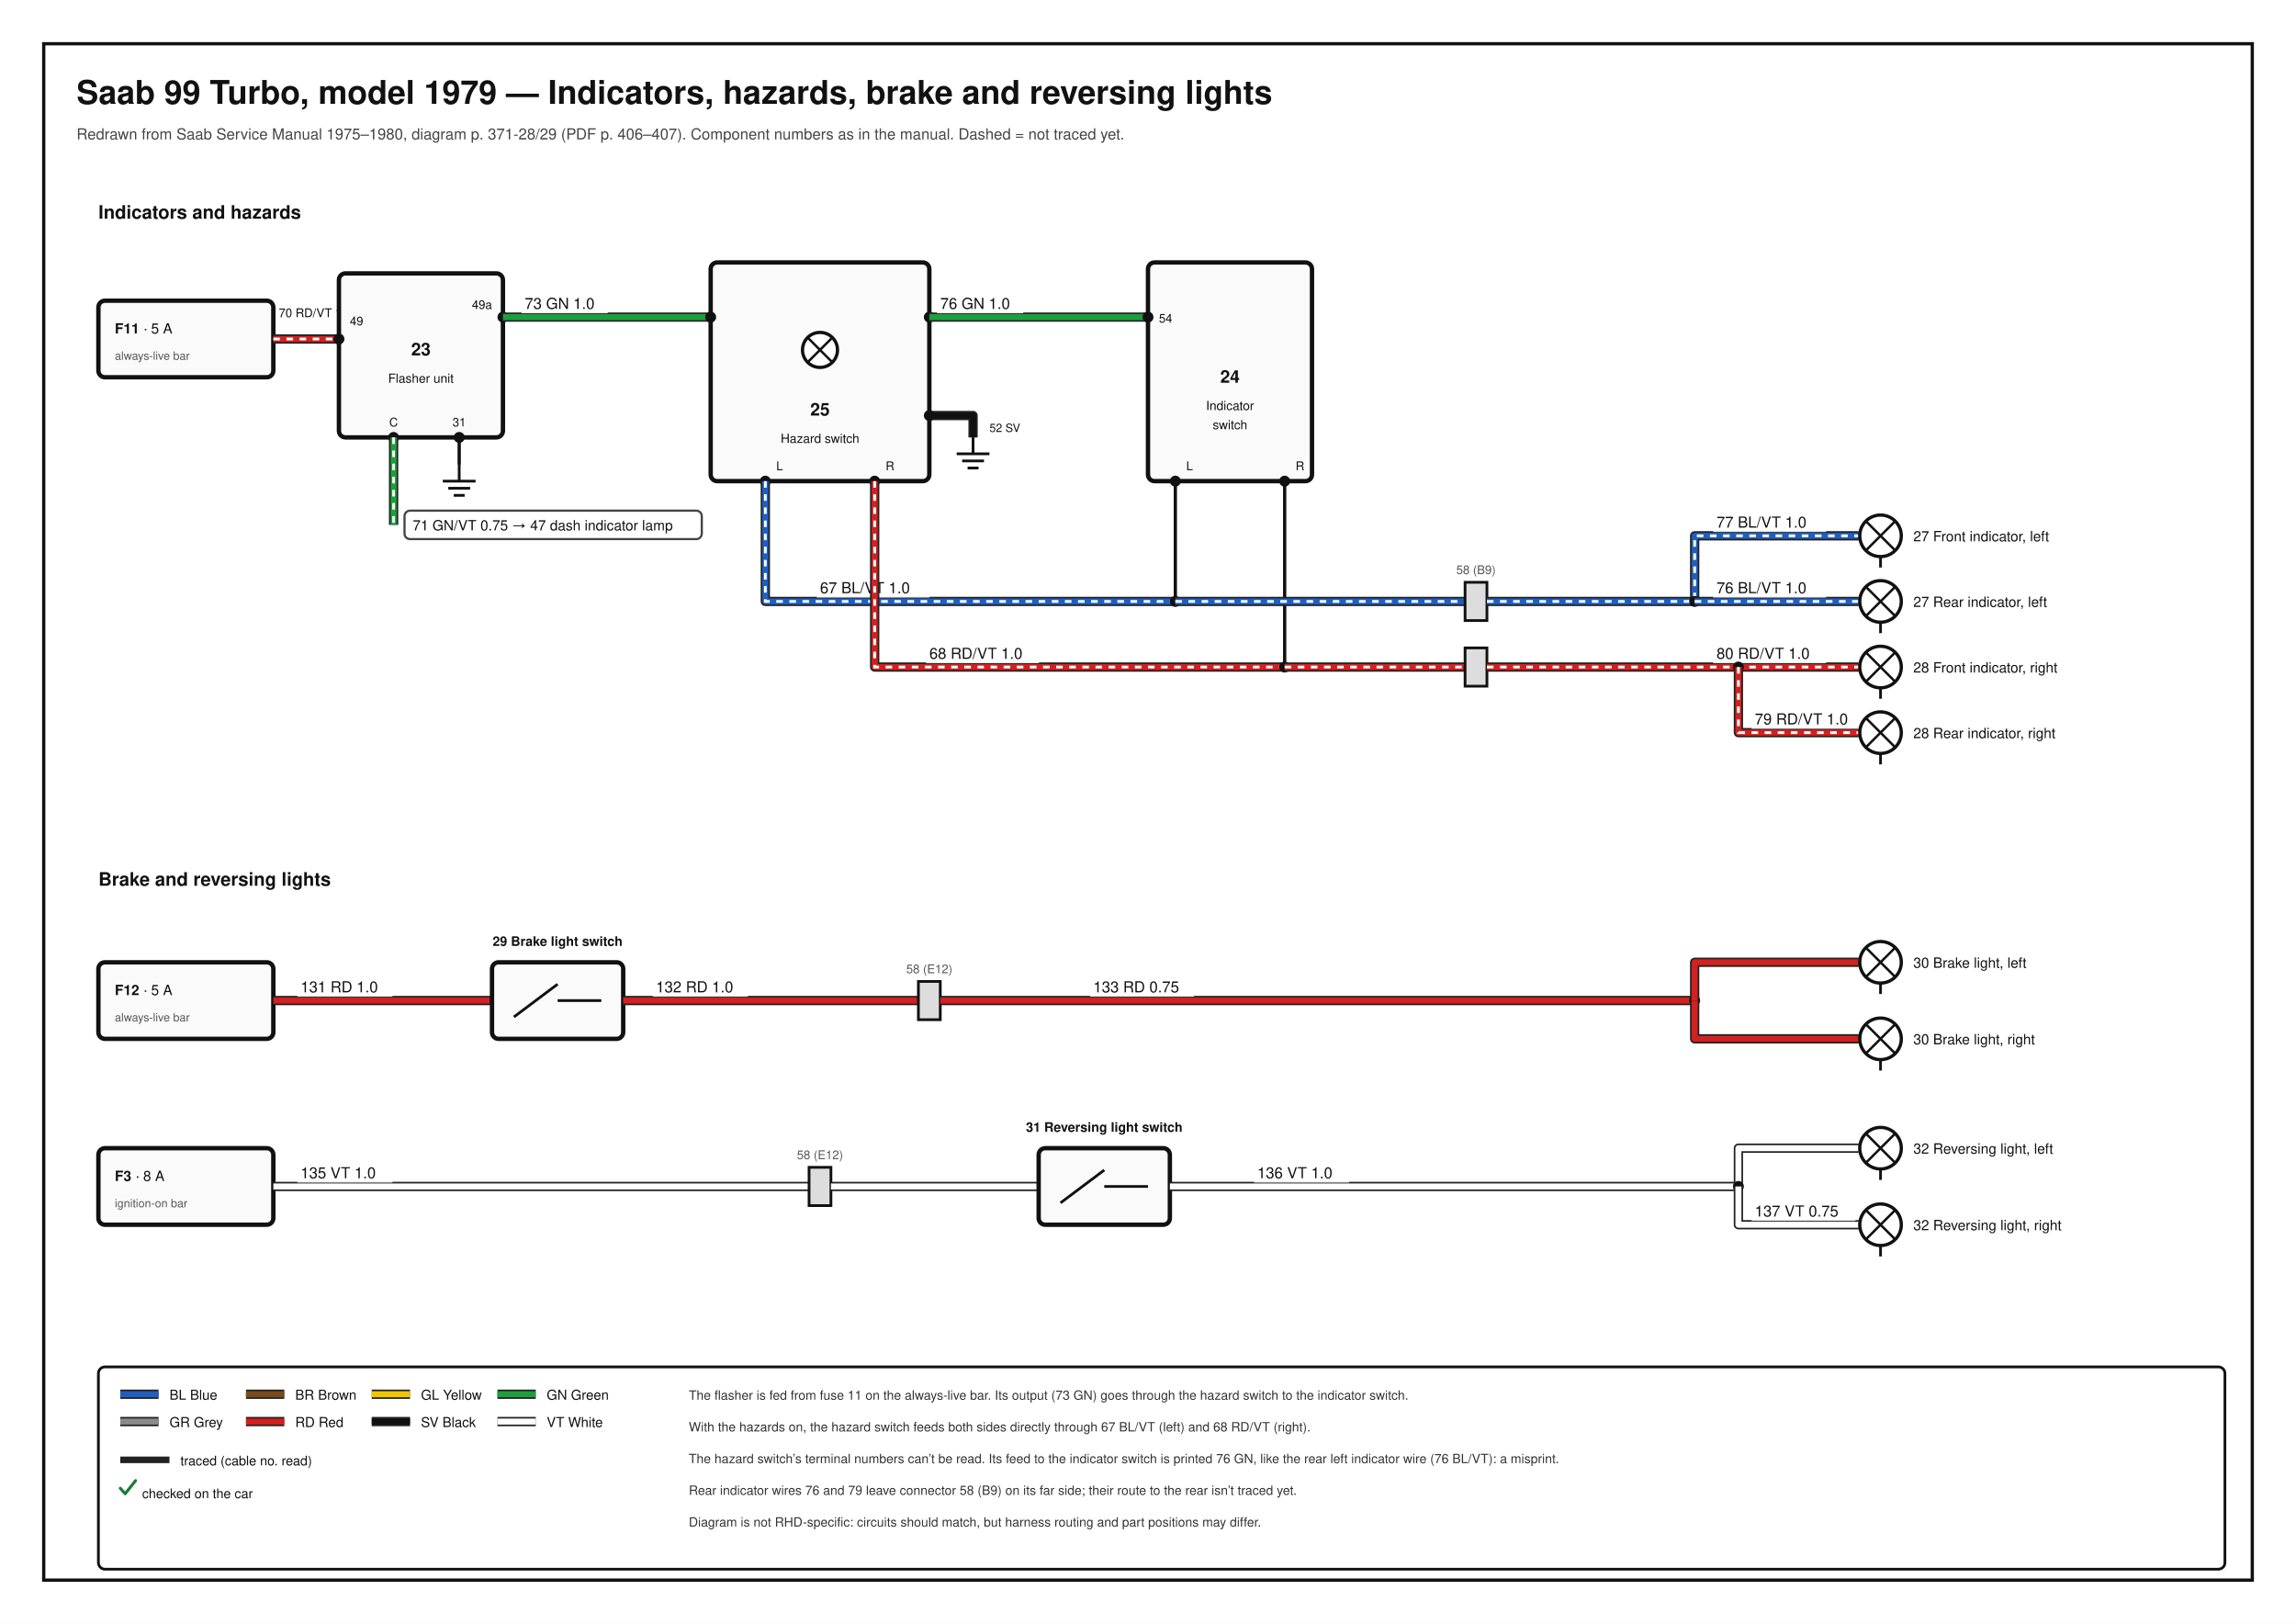
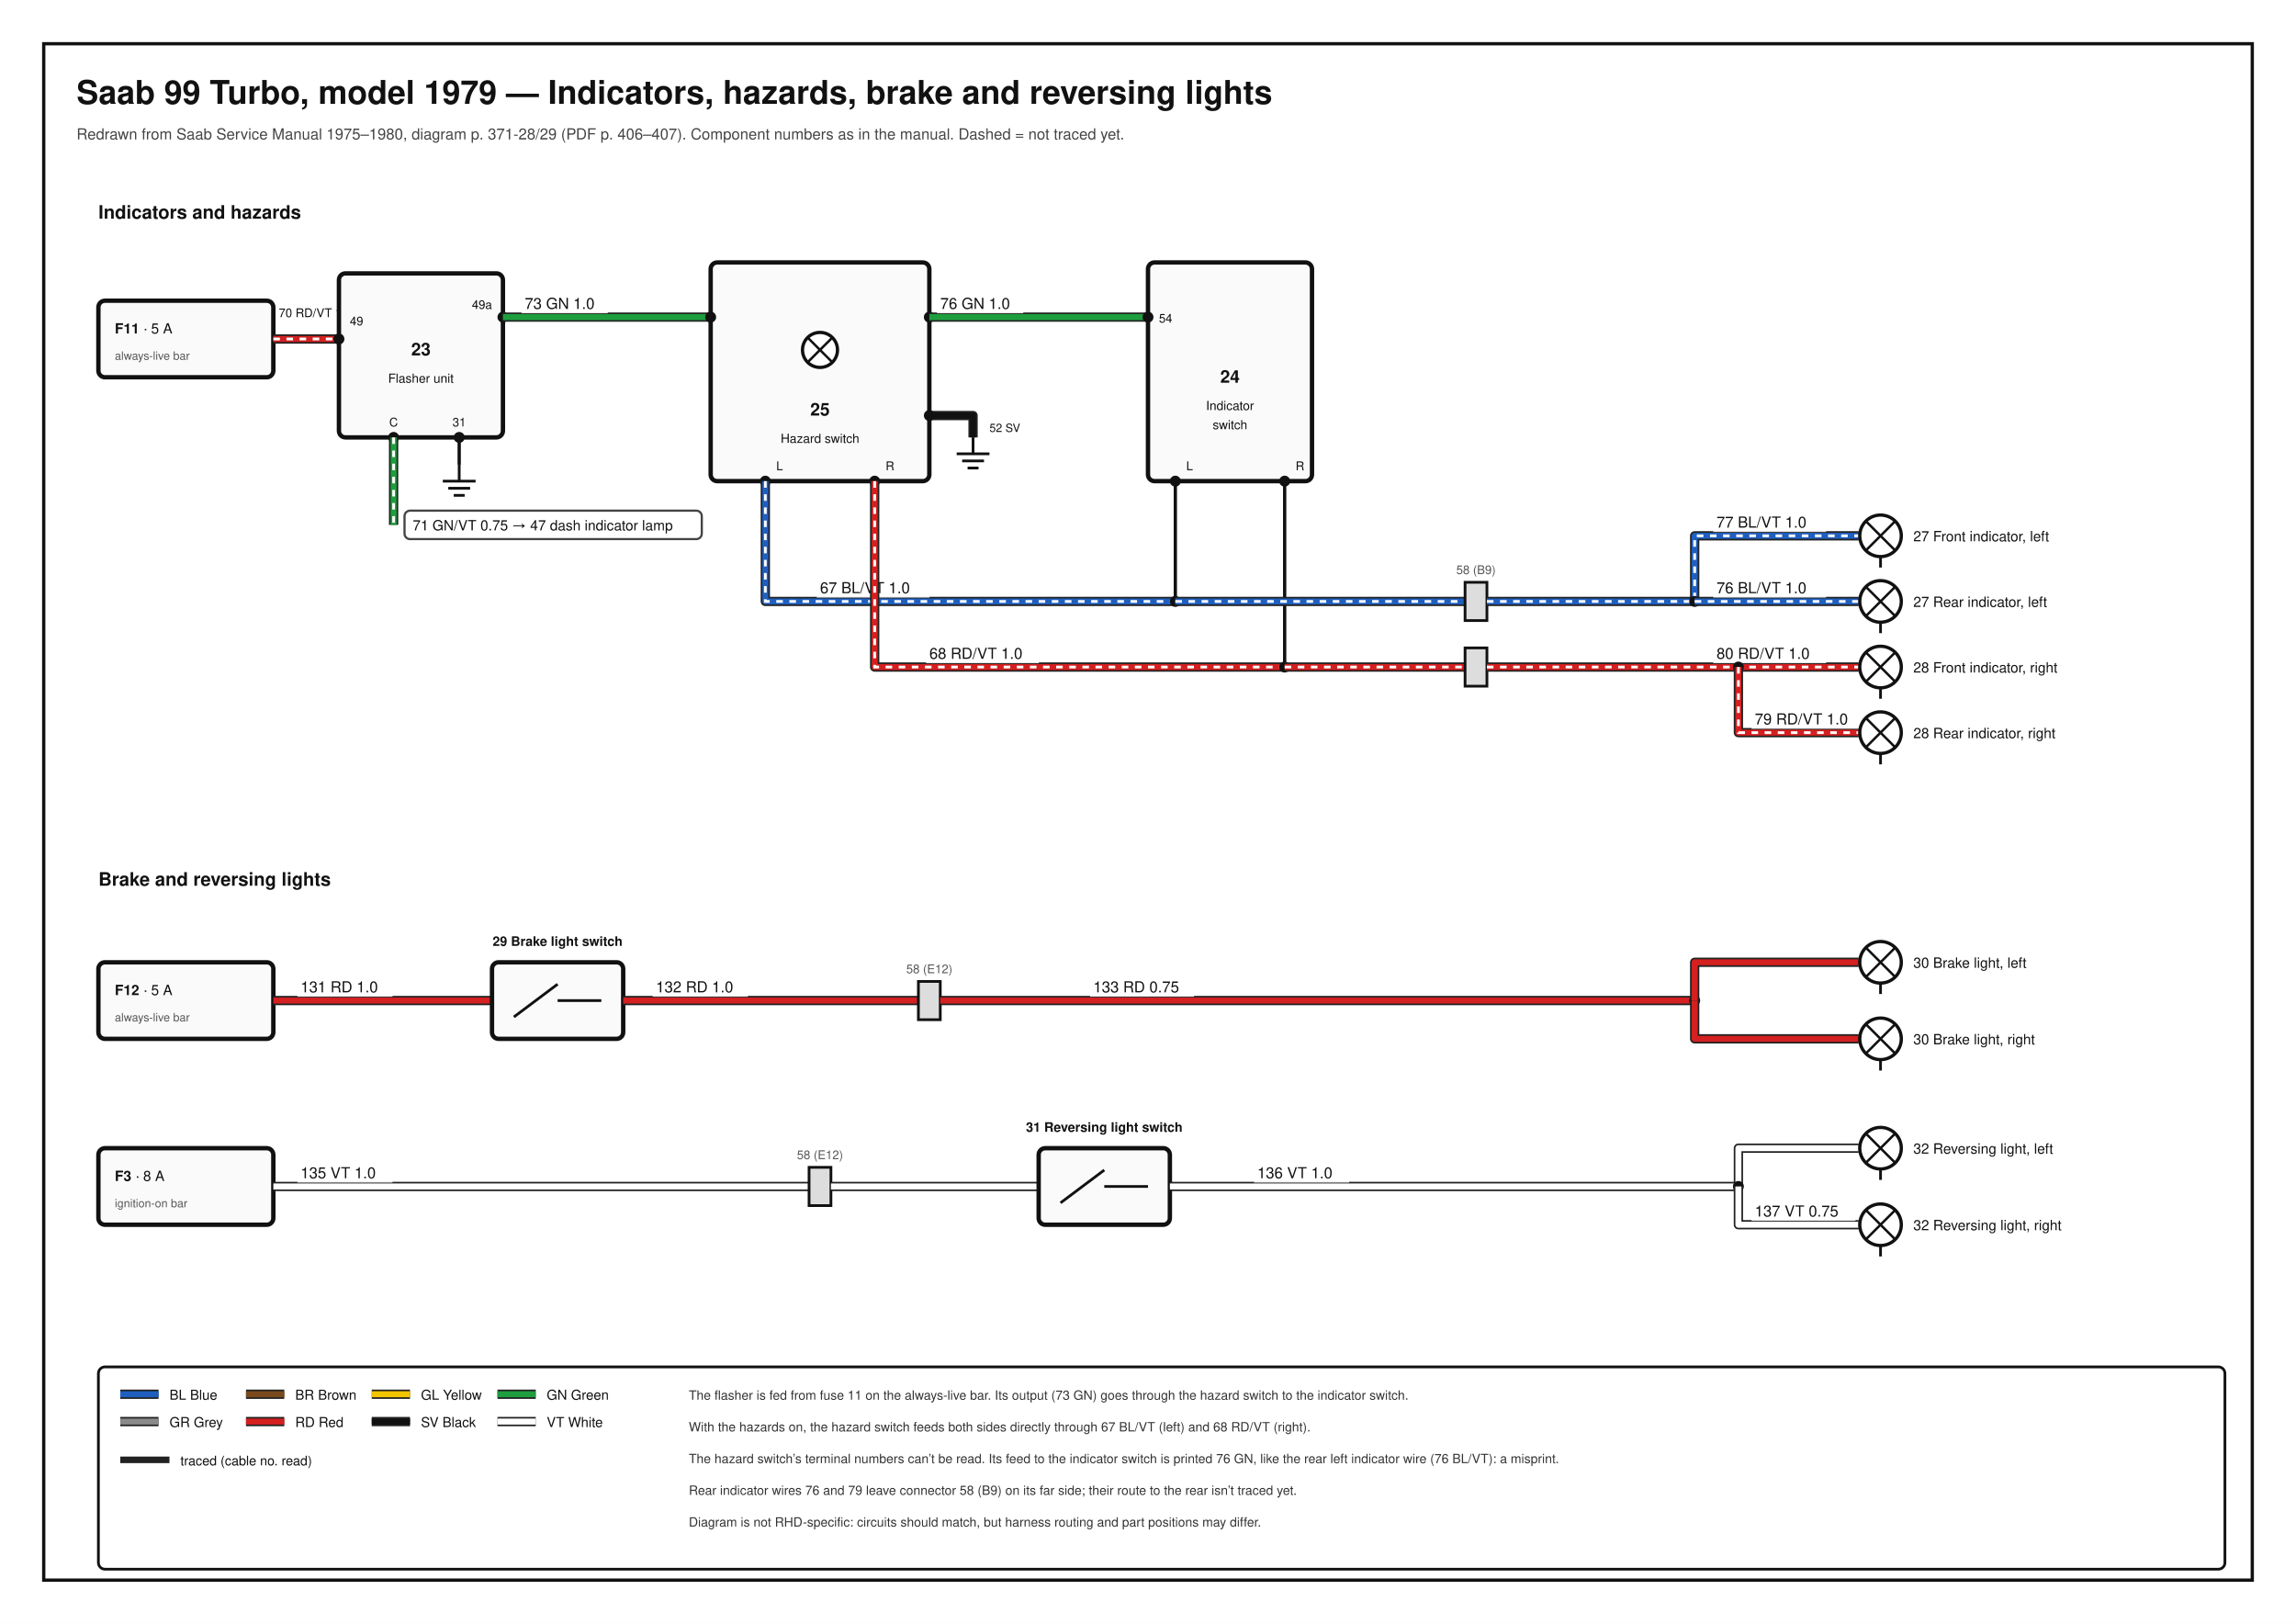
<svg xmlns="http://www.w3.org/2000/svg" width="420mm" height="297mm" viewBox="0 0 420 297" font-family="Helvetica, Arial, sans-serif">
  <rect width="420" height="297" fill="#fff" />
  <rect x="8" y="8" width="404" height="281" fill="none" stroke="#111" stroke-width=".6" />
  <text x="14" y="19" font-size="6" text-anchor="start" font-weight="bold" fill="#111">Saab 99 Turbo, model 1979 — Indicators, hazards, brake and reversing lights</text>
  <text x="14" y="25.5" font-size="2.8" text-anchor="start" font-weight="normal" fill="#444">Redrawn from Saab Service Manual 1975–1980, diagram p. 371-28/29 (PDF p. 406–407). Component numbers as in the manual. Dashed = not traced yet.</text>
  <text x="18" y="40" font-size="3.4" text-anchor="start" font-weight="bold" fill="#111">Indicators and hazards</text>
  <rect x="18" y="55" width="32" height="14" rx="1.2" fill="#fafafa" stroke="#111" stroke-width="0.8" />
  <text x="21" y="61" font-size="2.6" text-anchor="start" font-weight="normal" fill="#111">
    <tspan font-weight="bold">F11</tspan> · 5 A</text>
  <text x="21" y="65.8" font-size="2.1" text-anchor="start" font-weight="normal" fill="#555">always-live bar</text>
  <path d="M50,62 L62,62" fill="none" stroke="#222" stroke-width="1.7" stroke-linejoin="round" />
  <path d="M50,62 L62,62" fill="none" stroke="#d42020" stroke-width="1.1" stroke-linejoin="round" />
  <path d="M50,62 L62,62" fill="none" stroke="#ffffff" stroke-width="0.5" stroke-dasharray="1.2 1.2" />
  <text x="51" y="58" font-size="2.2" text-anchor="start" font-weight="normal" fill="#111">70 RD/VT 1.0</text>
  <rect x="62" y="50" width="30" height="30" rx="1.2" fill="#fafafa" stroke="#111" stroke-width="0.8" />
  <text x="77" y="65" font-size="3.2" text-anchor="middle" font-weight="bold" fill="#111">23</text>
  <text x="77" y="70" font-size="2.3" text-anchor="middle" font-weight="normal" fill="#111">Flasher unit</text>
  <circle cx="62" cy="62" r="1.0" fill="#111" />
  <text x="64" y="59.5" font-size="2.2" text-anchor="start" font-weight="normal" fill="#111">49</text>
  <circle cx="92" cy="58" r="1.0" fill="#111" />
  <text x="90" y="56.5" font-size="2.2" text-anchor="end" font-weight="normal" fill="#111">49a</text>
  <circle cx="72" cy="80" r="1.0" fill="#111" />
  <text x="72" y="78" font-size="2.2" text-anchor="middle" font-weight="normal" fill="#111">C</text>
  <circle cx="84" cy="80" r="1.0" fill="#111" />
  <text x="84" y="78" font-size="2.2" text-anchor="middle" font-weight="normal" fill="#111">31</text>
  <path d="M84,80 v5" stroke="#111" stroke-width=".6" />
  <path d="M84,85 v3 M81,88 h6 M82,89.3 h4 M83,90.6 h2" stroke="#111" stroke-width=".5" fill="none" />
  <path d="M72,80 L72,96" fill="none" stroke="#222" stroke-width="1.7" stroke-linejoin="round" />
  <path d="M72,80 L72,96" fill="none" stroke="#1e9e3e" stroke-width="1.1" stroke-linejoin="round" />
  <path d="M72,80 L72,96" fill="none" stroke="#ffffff" stroke-width="0.5" stroke-dasharray="1.2 1.2" />
  <rect x="74" y="93.4" width="54.376" height="5.2" rx="1" fill="#fff" stroke="#444" stroke-width=".4" />
  <text x="75.5" y="97" font-size="2.6" text-anchor="start" font-weight="normal" fill="#111">71 GN/VT 0.75 → 47 dash indicator lamp</text>
  <path d="M92,58 L130,58" fill="none" stroke="#222" stroke-width="1.7" stroke-linejoin="round" />
  <path d="M92,58 L130,58" fill="none" stroke="#1e9e3e" stroke-width="1.1" stroke-linejoin="round" />
  <rect x="95.4" y="53.5" width="15.78" height="3.8" fill="#fff" opacity=".85" />
  <text x="96" y="56.5" font-size="2.8" text-anchor="start" font-weight="normal" fill="#111">73 GN 1.0</text>
  <rect x="130" y="48" width="40" height="40" rx="1.2" fill="#fafafa" stroke="#111" stroke-width="0.8" />
  <text x="150" y="76" font-size="3.2" text-anchor="middle" font-weight="bold" fill="#111">25</text>
  <text x="150" y="81" font-size="2.3" text-anchor="middle" font-weight="normal" fill="#111">Hazard switch</text>
  <circle cx="150" cy="64" r="3.2" fill="#fff" stroke="#111" stroke-width=".6" />
  <path d="M147.76,61.76 L152.24,66.24 M147.76,66.24 L152.24,61.76" stroke="#111" stroke-width=".45" />
  <circle cx="130" cy="58" r="1.0" fill="#111" />
  <circle cx="170" cy="58" r="1.0" fill="#111" />
  <circle cx="140" cy="88" r="1.0" fill="#111" />
  <circle cx="160" cy="88" r="1.0" fill="#111" />
  <text x="142" y="86" font-size="2.2" text-anchor="start" font-weight="normal" fill="#111">L</text>
  <text x="162" y="86" font-size="2.2" text-anchor="start" font-weight="normal" fill="#111">R</text>
  <path d="M170,76 L178,76 L178,80" fill="none" stroke="#222" stroke-width="1.7" stroke-linejoin="round" />
  <path d="M170,76 L178,76 L178,80" fill="none" stroke="#111111" stroke-width="1.1" stroke-linejoin="round" />
  <path d="M178,80 v3 M175,83 h6 M176,84.3 h4 M177,85.6 h2" stroke="#111" stroke-width=".5" fill="none" />
  <circle cx="170" cy="76" r="1.0" fill="#111" />
  <text x="181" y="79" font-size="2.1" text-anchor="start" font-weight="normal" fill="#111">52 SV</text>
  <path d="M170,58 L210,58" fill="none" stroke="#222" stroke-width="1.7" stroke-linejoin="round" />
  <path d="M170,58 L210,58" fill="none" stroke="#1e9e3e" stroke-width="1.1" stroke-linejoin="round" />
  <rect x="171.4" y="53.5" width="15.78" height="3.8" fill="#fff" opacity=".85" />
  <text x="172" y="56.5" font-size="2.8" text-anchor="start" font-weight="normal" fill="#111">76 GN 1.0</text>
  <rect x="210" y="48" width="30" height="40" rx="1.2" fill="#fafafa" stroke="#111" stroke-width="0.8" />
  <text x="225" y="70" font-size="3.2" text-anchor="middle" font-weight="bold" fill="#111">24</text>
  <text x="225" y="75" font-size="2.3" text-anchor="middle" font-weight="normal" fill="#111">Indicator</text>
  <text x="225" y="78.5" font-size="2.3" text-anchor="middle" font-weight="normal" fill="#111">switch</text>
  <circle cx="210" cy="58" r="1.0" fill="#111" />
  <text x="212" y="59" font-size="2.2" text-anchor="start" font-weight="normal" fill="#111">54</text>
  <circle cx="215" cy="88" r="1.0" fill="#111" />
  <circle cx="235" cy="88" r="1.0" fill="#111" />
  <text x="217" y="86" font-size="2.2" text-anchor="start" font-weight="normal" fill="#111">L</text>
  <text x="237" y="86" font-size="2.2" text-anchor="start" font-weight="normal" fill="#111">R</text>
  <path d="M140,88 L140,110 L215,110" fill="none" stroke="#222" stroke-width="1.7" stroke-linejoin="round" />
  <path d="M140,88 L140,110 L215,110" fill="none" stroke="#1f5fbf" stroke-width="1.1" stroke-linejoin="round" />
  <path d="M140,88 L140,110 L215,110" fill="none" stroke="#ffffff" stroke-width="0.5" stroke-dasharray="1.2 1.2" />
  <rect x="149.4" y="105.5" width="20.64" height="3.8" fill="#fff" opacity=".85" />
  <text x="150" y="108.5" font-size="2.8" text-anchor="start" font-weight="normal" fill="#111">67 BL/VT 1.0</text>
  <path d="M160,88 L160,122 L235,122" fill="none" stroke="#222" stroke-width="1.7" stroke-linejoin="round" />
  <path d="M160,88 L160,122 L235,122" fill="none" stroke="#d42020" stroke-width="1.1" stroke-linejoin="round" />
  <path d="M160,88 L160,122 L235,122" fill="none" stroke="#ffffff" stroke-width="0.5" stroke-dasharray="1.2 1.2" />
  <rect x="169.4" y="117.5" width="20.64" height="3.8" fill="#fff" opacity=".85" />
  <text x="170" y="120.5" font-size="2.8" text-anchor="start" font-weight="normal" fill="#111">68 RD/VT 1.0</text>
  <path d="M215,88 V110 M235,88 V122" stroke="#111" stroke-width=".6" />
  <circle cx="215" cy="110" r="1.0" fill="#111" />
  <circle cx="235" cy="122" r="1.0" fill="#111" />
  <path d="M215,110 L268,110" fill="none" stroke="#222" stroke-width="1.7" stroke-linejoin="round" />
  <path d="M215,110 L268,110" fill="none" stroke="#1f5fbf" stroke-width="1.1" stroke-linejoin="round" />
  <path d="M215,110 L268,110" fill="none" stroke="#ffffff" stroke-width="0.5" stroke-dasharray="1.2 1.2" />
  <rect x="268" y="106.5" width="4" height="7" fill="#ddd" stroke="#111" stroke-width=".5" />
  <text x="270" y="105.0" font-size="2.2" text-anchor="middle" font-weight="normal" fill="#555">58 (B9)</text>
  <path d="M272,110 L310,110 L310,98 L340,98" fill="none" stroke="#222" stroke-width="1.7" stroke-linejoin="round" />
  <path d="M272,110 L310,110 L310,98 L340,98" fill="none" stroke="#1f5fbf" stroke-width="1.1" stroke-linejoin="round" />
  <path d="M272,110 L310,110 L310,98 L340,98" fill="none" stroke="#ffffff" stroke-width="0.5" stroke-dasharray="1.2 1.2" />
  <rect x="313.4" y="93.5" width="20.64" height="3.8" fill="#fff" opacity=".85" />
  <text x="314" y="96.5" font-size="2.8" text-anchor="start" font-weight="normal" fill="#111">77 BL/VT 1.0</text>
  <circle cx="310" cy="110" r="1.0" fill="#111" />
  <path d="M310,110 L340,110" fill="none" stroke="#222" stroke-width="1.7" stroke-linejoin="round" />
  <path d="M310,110 L340,110" fill="none" stroke="#1f5fbf" stroke-width="1.1" stroke-linejoin="round" />
  <path d="M310,110 L340,110" fill="none" stroke="#ffffff" stroke-width="0.5" stroke-dasharray="1.2 1.2" />
  <rect x="313.4" y="105.5" width="20.64" height="3.8" fill="#fff" opacity=".85" />
  <text x="314" y="108.5" font-size="2.8" text-anchor="start" font-weight="normal" fill="#111">76 BL/VT 1.0</text>
  <path d="M235,122 L268,122" fill="none" stroke="#222" stroke-width="1.7" stroke-linejoin="round" />
  <path d="M235,122 L268,122" fill="none" stroke="#d42020" stroke-width="1.1" stroke-linejoin="round" />
  <path d="M235,122 L268,122" fill="none" stroke="#ffffff" stroke-width="0.5" stroke-dasharray="1.2 1.2" />
  <rect x="268" y="118.5" width="4" height="7" fill="#ddd" stroke="#111" stroke-width=".5" />
  <text x="270" y="117.0" font-size="2.2" text-anchor="middle" font-weight="normal" fill="#555" />
  <path d="M272,122 L340,122" fill="none" stroke="#222" stroke-width="1.7" stroke-linejoin="round" />
  <path d="M272,122 L340,122" fill="none" stroke="#d42020" stroke-width="1.1" stroke-linejoin="round" />
  <path d="M272,122 L340,122" fill="none" stroke="#ffffff" stroke-width="0.5" stroke-dasharray="1.2 1.2" />
  <rect x="313.4" y="117.5" width="20.64" height="3.8" fill="#fff" opacity=".85" />
  <text x="314" y="120.5" font-size="2.8" text-anchor="start" font-weight="normal" fill="#111">80 RD/VT 1.0</text>
  <circle cx="318" cy="122" r="1.0" fill="#111" />
  <path d="M318,122 L318,134 L340,134" fill="none" stroke="#222" stroke-width="1.7" stroke-linejoin="round" />
  <path d="M318,122 L318,134 L340,134" fill="none" stroke="#d42020" stroke-width="1.1" stroke-linejoin="round" />
  <path d="M318,122 L318,134 L340,134" fill="none" stroke="#ffffff" stroke-width="0.5" stroke-dasharray="1.2 1.2" />
  <rect x="320.4" y="129.5" width="20.64" height="3.8" fill="#fff" opacity=".85" />
  <text x="321" y="132.5" font-size="2.8" text-anchor="start" font-weight="normal" fill="#111">79 RD/VT 1.0</text>
  <circle cx="344" cy="98" r="3.8" fill="#fff" stroke="#111" stroke-width=".6" />
  <path d="M341.34,95.34 L346.66,100.66 M341.34,100.66 L346.66,95.34" stroke="#111" stroke-width=".45" />
  <text x="350" y="99" font-size="2.6" text-anchor="start" font-weight="normal" fill="#111">27 Front indicator, left</text>
  <path d="M344,101.8 v2" stroke="#111" stroke-width=".5" />
  <circle cx="344" cy="110" r="3.8" fill="#fff" stroke="#111" stroke-width=".6" />
  <path d="M341.34,107.34 L346.66,112.66 M341.34,112.66 L346.66,107.34" stroke="#111" stroke-width=".45" />
  <text x="350" y="111" font-size="2.6" text-anchor="start" font-weight="normal" fill="#111">27 Rear indicator, left</text>
  <path d="M344,113.8 v2" stroke="#111" stroke-width=".5" />
  <circle cx="344" cy="122" r="3.8" fill="#fff" stroke="#111" stroke-width=".6" />
  <path d="M341.34,119.34 L346.66,124.66 M341.34,124.66 L346.66,119.34" stroke="#111" stroke-width=".45" />
  <text x="350" y="123" font-size="2.6" text-anchor="start" font-weight="normal" fill="#111">28 Front indicator, right</text>
  <path d="M344,125.8 v2" stroke="#111" stroke-width=".5" />
  <circle cx="344" cy="134" r="3.8" fill="#fff" stroke="#111" stroke-width=".6" />
  <path d="M341.34,131.34 L346.66,136.66 M341.34,136.66 L346.66,131.34" stroke="#111" stroke-width=".45" />
  <text x="350" y="135" font-size="2.6" text-anchor="start" font-weight="normal" fill="#111">28 Rear indicator, right</text>
  <path d="M344,137.8 v2" stroke="#111" stroke-width=".5" />
  <text x="18" y="162" font-size="3.4" text-anchor="start" font-weight="bold" fill="#111">Brake and reversing lights</text>
  <rect x="18" y="176" width="32" height="14" rx="1.2" fill="#fafafa" stroke="#111" stroke-width="0.8" />
  <text x="21" y="182" font-size="2.6" text-anchor="start" font-weight="normal" fill="#111">
    <tspan font-weight="bold">F12</tspan> · 5 A</text>
  <text x="21" y="186.8" font-size="2.1" text-anchor="start" font-weight="normal" fill="#555">always-live bar</text>
  <path d="M50,183 L90,183" fill="none" stroke="#222" stroke-width="1.7" stroke-linejoin="round" />
  <path d="M50,183 L90,183" fill="none" stroke="#d42020" stroke-width="1.1" stroke-linejoin="round" />
  <rect x="54.4" y="178.5" width="17.4" height="3.8" fill="#fff" opacity=".85" />
  <text x="55" y="181.5" font-size="2.8" text-anchor="start" font-weight="normal" fill="#111">131 RD 1.0</text>
  <rect x="90" y="176" width="24" height="14" rx="1.2" fill="#fafafa" stroke="#111" stroke-width="0.8" />
  <path d="M94,186 l8,-6 M102,183 h8" stroke="#111" stroke-width=".5" />
  <text x="102" y="173" font-size="2.4" text-anchor="middle" font-weight="bold" fill="#111">29 Brake light switch</text>
  <path d="M114,183 L168,183" fill="none" stroke="#222" stroke-width="1.7" stroke-linejoin="round" />
  <path d="M114,183 L168,183" fill="none" stroke="#d42020" stroke-width="1.1" stroke-linejoin="round" />
  <rect x="119.4" y="178.5" width="17.4" height="3.8" fill="#fff" opacity=".85" />
  <text x="120" y="181.5" font-size="2.8" text-anchor="start" font-weight="normal" fill="#111">132 RD 1.0</text>
  <rect x="168" y="179.5" width="4" height="7" fill="#ddd" stroke="#111" stroke-width=".5" />
  <text x="170" y="178.0" font-size="2.2" text-anchor="middle" font-weight="normal" fill="#555">58 (E12)</text>
  <path d="M172,183 L310,183" fill="none" stroke="#222" stroke-width="1.7" stroke-linejoin="round" />
  <path d="M172,183 L310,183" fill="none" stroke="#d42020" stroke-width="1.1" stroke-linejoin="round" />
  <rect x="199.4" y="178.5" width="19.02" height="3.8" fill="#fff" opacity=".85" />
  <text x="200" y="181.5" font-size="2.8" text-anchor="start" font-weight="normal" fill="#111">133 RD 0.75</text>
  <circle cx="310" cy="183" r="1.0" fill="#111" />
  <path d="M310,183 L310,176 L340,176" fill="none" stroke="#222" stroke-width="1.7" stroke-linejoin="round" />
  <path d="M310,183 L310,176 L340,176" fill="none" stroke="#d42020" stroke-width="1.1" stroke-linejoin="round" />
  <path d="M310,183 L310,190 L340,190" fill="none" stroke="#222" stroke-width="1.7" stroke-linejoin="round" />
  <path d="M310,183 L310,190 L340,190" fill="none" stroke="#d42020" stroke-width="1.1" stroke-linejoin="round" />
  <circle cx="344" cy="176" r="3.8" fill="#fff" stroke="#111" stroke-width=".6" />
  <path d="M341.34,173.34 L346.66,178.66 M341.34,178.66 L346.66,173.34" stroke="#111" stroke-width=".45" />
  <text x="350" y="177" font-size="2.6" text-anchor="start" font-weight="normal" fill="#111">30 Brake light, left</text>
  <path d="M344,179.8 v2" stroke="#111" stroke-width=".5" />
  <circle cx="344" cy="190" r="3.8" fill="#fff" stroke="#111" stroke-width=".6" />
  <path d="M341.34,187.34 L346.66,192.66 M341.34,192.66 L346.66,187.34" stroke="#111" stroke-width=".45" />
  <text x="350" y="191" font-size="2.6" text-anchor="start" font-weight="normal" fill="#111">30 Brake light, right</text>
  <path d="M344,193.8 v2" stroke="#111" stroke-width=".5" />
  <rect x="18" y="210" width="32" height="14" rx="1.2" fill="#fafafa" stroke="#111" stroke-width="0.8" />
  <text x="21" y="216" font-size="2.6" text-anchor="start" font-weight="normal" fill="#111">
    <tspan font-weight="bold">F3</tspan> · 8 A</text>
  <text x="21" y="220.8" font-size="2.1" text-anchor="start" font-weight="normal" fill="#555">ignition-on bar</text>
  <path d="M50,217 L148,217" fill="none" stroke="#222" stroke-width="1.7" stroke-linejoin="round" />
  <path d="M50,217 L148,217" fill="none" stroke="#ffffff" stroke-width="1.1" stroke-linejoin="round" />
  <rect x="54.4" y="212.5" width="17.4" height="3.8" fill="#fff" opacity=".85" />
  <text x="55" y="215.5" font-size="2.8" text-anchor="start" font-weight="normal" fill="#111">135 VT 1.0</text>
  <rect x="148" y="213.5" width="4" height="7" fill="#ddd" stroke="#111" stroke-width=".5" />
  <text x="150" y="212.0" font-size="2.2" text-anchor="middle" font-weight="normal" fill="#555">58 (E12)</text>
  <path d="M152,217 L190,217" fill="none" stroke="#222" stroke-width="1.7" stroke-linejoin="round" />
  <path d="M152,217 L190,217" fill="none" stroke="#ffffff" stroke-width="1.1" stroke-linejoin="round" />
  <rect x="190" y="210" width="24" height="14" rx="1.2" fill="#fafafa" stroke="#111" stroke-width="0.8" />
  <path d="M194,220 l8,-6 M202,217 h8" stroke="#111" stroke-width=".5" />
  <text x="202" y="207" font-size="2.4" text-anchor="middle" font-weight="bold" fill="#111">31 Reversing light switch</text>
  <path d="M214,217 L318,217 L318,210 L340,210" fill="none" stroke="#222" stroke-width="1.7" stroke-linejoin="round" />
  <path d="M214,217 L318,217 L318,210 L340,210" fill="none" stroke="#ffffff" stroke-width="1.1" stroke-linejoin="round" />
  <rect x="229.4" y="212.5" width="17.4" height="3.8" fill="#fff" opacity=".85" />
  <text x="230" y="215.5" font-size="2.8" text-anchor="start" font-weight="normal" fill="#111">136 VT 1.0</text>
  <circle cx="318" cy="217" r="1.0" fill="#111" />
  <path d="M318,217 L318,224 L340,224" fill="none" stroke="#222" stroke-width="1.7" stroke-linejoin="round" />
  <path d="M318,217 L318,224 L340,224" fill="none" stroke="#ffffff" stroke-width="1.1" stroke-linejoin="round" />
  <rect x="320.4" y="219.5" width="19.02" height="3.8" fill="#fff" opacity=".85" />
  <text x="321" y="222.5" font-size="2.8" text-anchor="start" font-weight="normal" fill="#111">137 VT 0.75</text>
  <circle cx="344" cy="210" r="3.8" fill="#fff" stroke="#111" stroke-width=".6" />
  <path d="M341.34,207.34 L346.66,212.66 M341.34,212.66 L346.66,207.34" stroke="#111" stroke-width=".45" />
  <text x="350" y="211" font-size="2.6" text-anchor="start" font-weight="normal" fill="#111">32 Reversing light, left</text>
  <path d="M344,213.8 v2" stroke="#111" stroke-width=".5" />
  <circle cx="344" cy="224" r="3.8" fill="#fff" stroke="#111" stroke-width=".6" />
  <path d="M341.34,221.34 L346.66,226.66 M341.34,226.66 L346.66,221.34" stroke="#111" stroke-width=".45" />
  <text x="350" y="225" font-size="2.6" text-anchor="start" font-weight="normal" fill="#111">32 Reversing light, right</text>
  <path d="M344,227.8 v2" stroke="#111" stroke-width=".5" />
  <rect x="18" y="250" width="389" height="37" rx="1.2" fill="#fff" stroke="#111" stroke-width="0.5" />
  <path d="M22,255 h7" stroke="#222" stroke-width="1.7" />
  <path d="M22,255 h7" stroke="#1f5fbf" stroke-width="1.1" />
  <text x="31" y="256" font-size="2.5" text-anchor="start" font-weight="normal" fill="#111">BL Blue</text>
  <path d="M45,255 h7" stroke="#222" stroke-width="1.7" />
  <path d="M45,255 h7" stroke="#7a4a1c" stroke-width="1.1" />
  <text x="54" y="256" font-size="2.5" text-anchor="start" font-weight="normal" fill="#111">BR Brown</text>
  <path d="M68,255 h7" stroke="#222" stroke-width="1.7" />
  <path d="M68,255 h7" stroke="#f2c500" stroke-width="1.1" />
  <text x="77" y="256" font-size="2.5" text-anchor="start" font-weight="normal" fill="#111">GL Yellow</text>
  <path d="M91,255 h7" stroke="#222" stroke-width="1.7" />
  <path d="M91,255 h7" stroke="#1e9e3e" stroke-width="1.1" />
  <text x="100" y="256" font-size="2.5" text-anchor="start" font-weight="normal" fill="#111">GN Green</text>
  <path d="M22,260 h7" stroke="#222" stroke-width="1.7" />
  <path d="M22,260 h7" stroke="#8a8a8a" stroke-width="1.1" />
  <text x="31" y="261" font-size="2.5" text-anchor="start" font-weight="normal" fill="#111">GR Grey</text>
  <path d="M45,260 h7" stroke="#222" stroke-width="1.7" />
  <path d="M45,260 h7" stroke="#d42020" stroke-width="1.1" />
  <text x="54" y="261" font-size="2.5" text-anchor="start" font-weight="normal" fill="#111">RD Red</text>
  <path d="M68,260 h7" stroke="#222" stroke-width="1.7" />
  <path d="M68,260 h7" stroke="#111111" stroke-width="1.1" />
  <text x="77" y="261" font-size="2.5" text-anchor="start" font-weight="normal" fill="#111">SV Black</text>
  <path d="M91,260 h7" stroke="#222" stroke-width="1.7" />
  <path d="M91,260 h7" stroke="#ffffff" stroke-width="1.1" />
  <text x="100" y="261" font-size="2.5" text-anchor="start" font-weight="normal" fill="#111">VT White</text>
  <path d="M22,267 h9" stroke="#222" stroke-width="1.2" />
  <text x="33" y="268" font-size="2.4" text-anchor="start" font-weight="normal" fill="#111">traced (cable no. read)</text>
-   <path d="M22,272.2 l0.9,1.0 l1.9,-2.4" fill="none" stroke="#1e7a3a" stroke-width="0.55" stroke-linecap="round" stroke-linejoin="round" />
-   <text x="26" y="274" font-size="2.4" text-anchor="start" font-weight="normal" fill="#111">checked on the car</text>
  <text x="126" y="256.0" font-size="2.35" text-anchor="start" font-weight="normal" fill="#333">The flasher is fed from fuse 11 on the always-live bar. Its output (73 GN) goes through the hazard switch to the indicator switch.</text>
  <text x="126" y="261.8" font-size="2.35" text-anchor="start" font-weight="normal" fill="#333">With the hazards on, the hazard switch feeds both sides directly through 67 BL/VT (left) and 68 RD/VT (right).</text>
  <text x="126" y="267.6" font-size="2.35" text-anchor="start" font-weight="normal" fill="#333">The hazard switch’s terminal numbers can’t be read. Its feed to the indicator switch is printed 76 GN, like the rear left indicator wire (76 BL/VT): a misprint.</text>
  <text x="126" y="273.4" font-size="2.35" text-anchor="start" font-weight="normal" fill="#333">Rear indicator wires 76 and 79 leave connector 58 (B9) on its far side; their route to the rear isn’t traced yet.</text>
  <text x="126" y="279.2" font-size="2.35" text-anchor="start" font-weight="normal" fill="#333">Diagram is not RHD-specific: circuits should match, but harness routing and part positions may differ.</text>
</svg>
